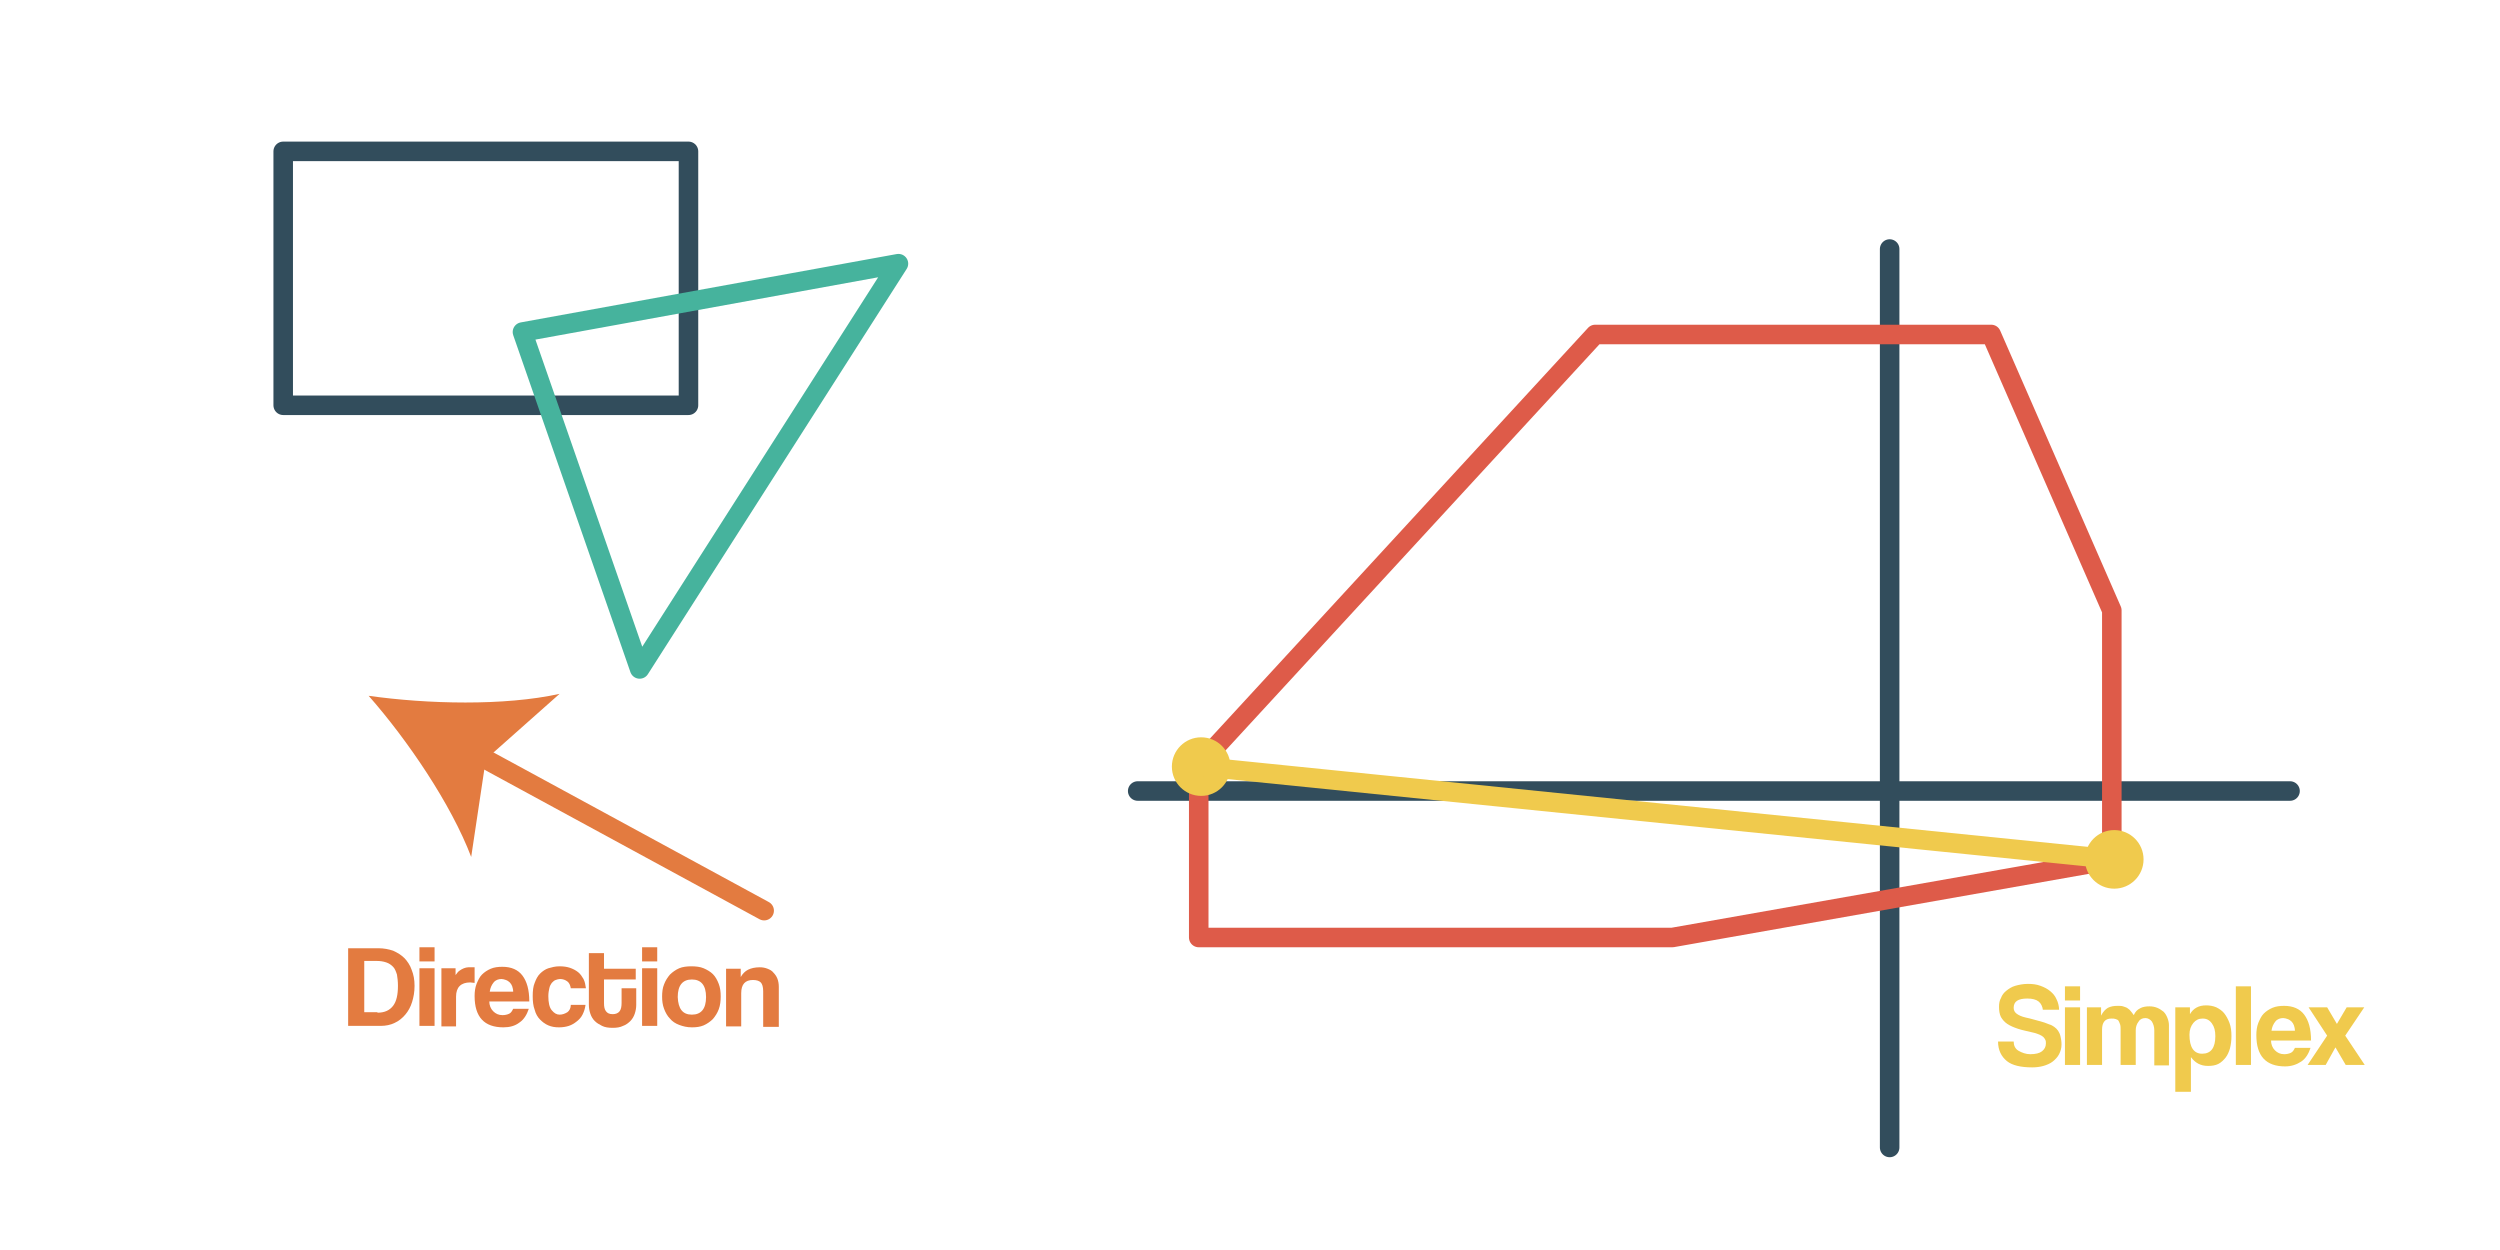
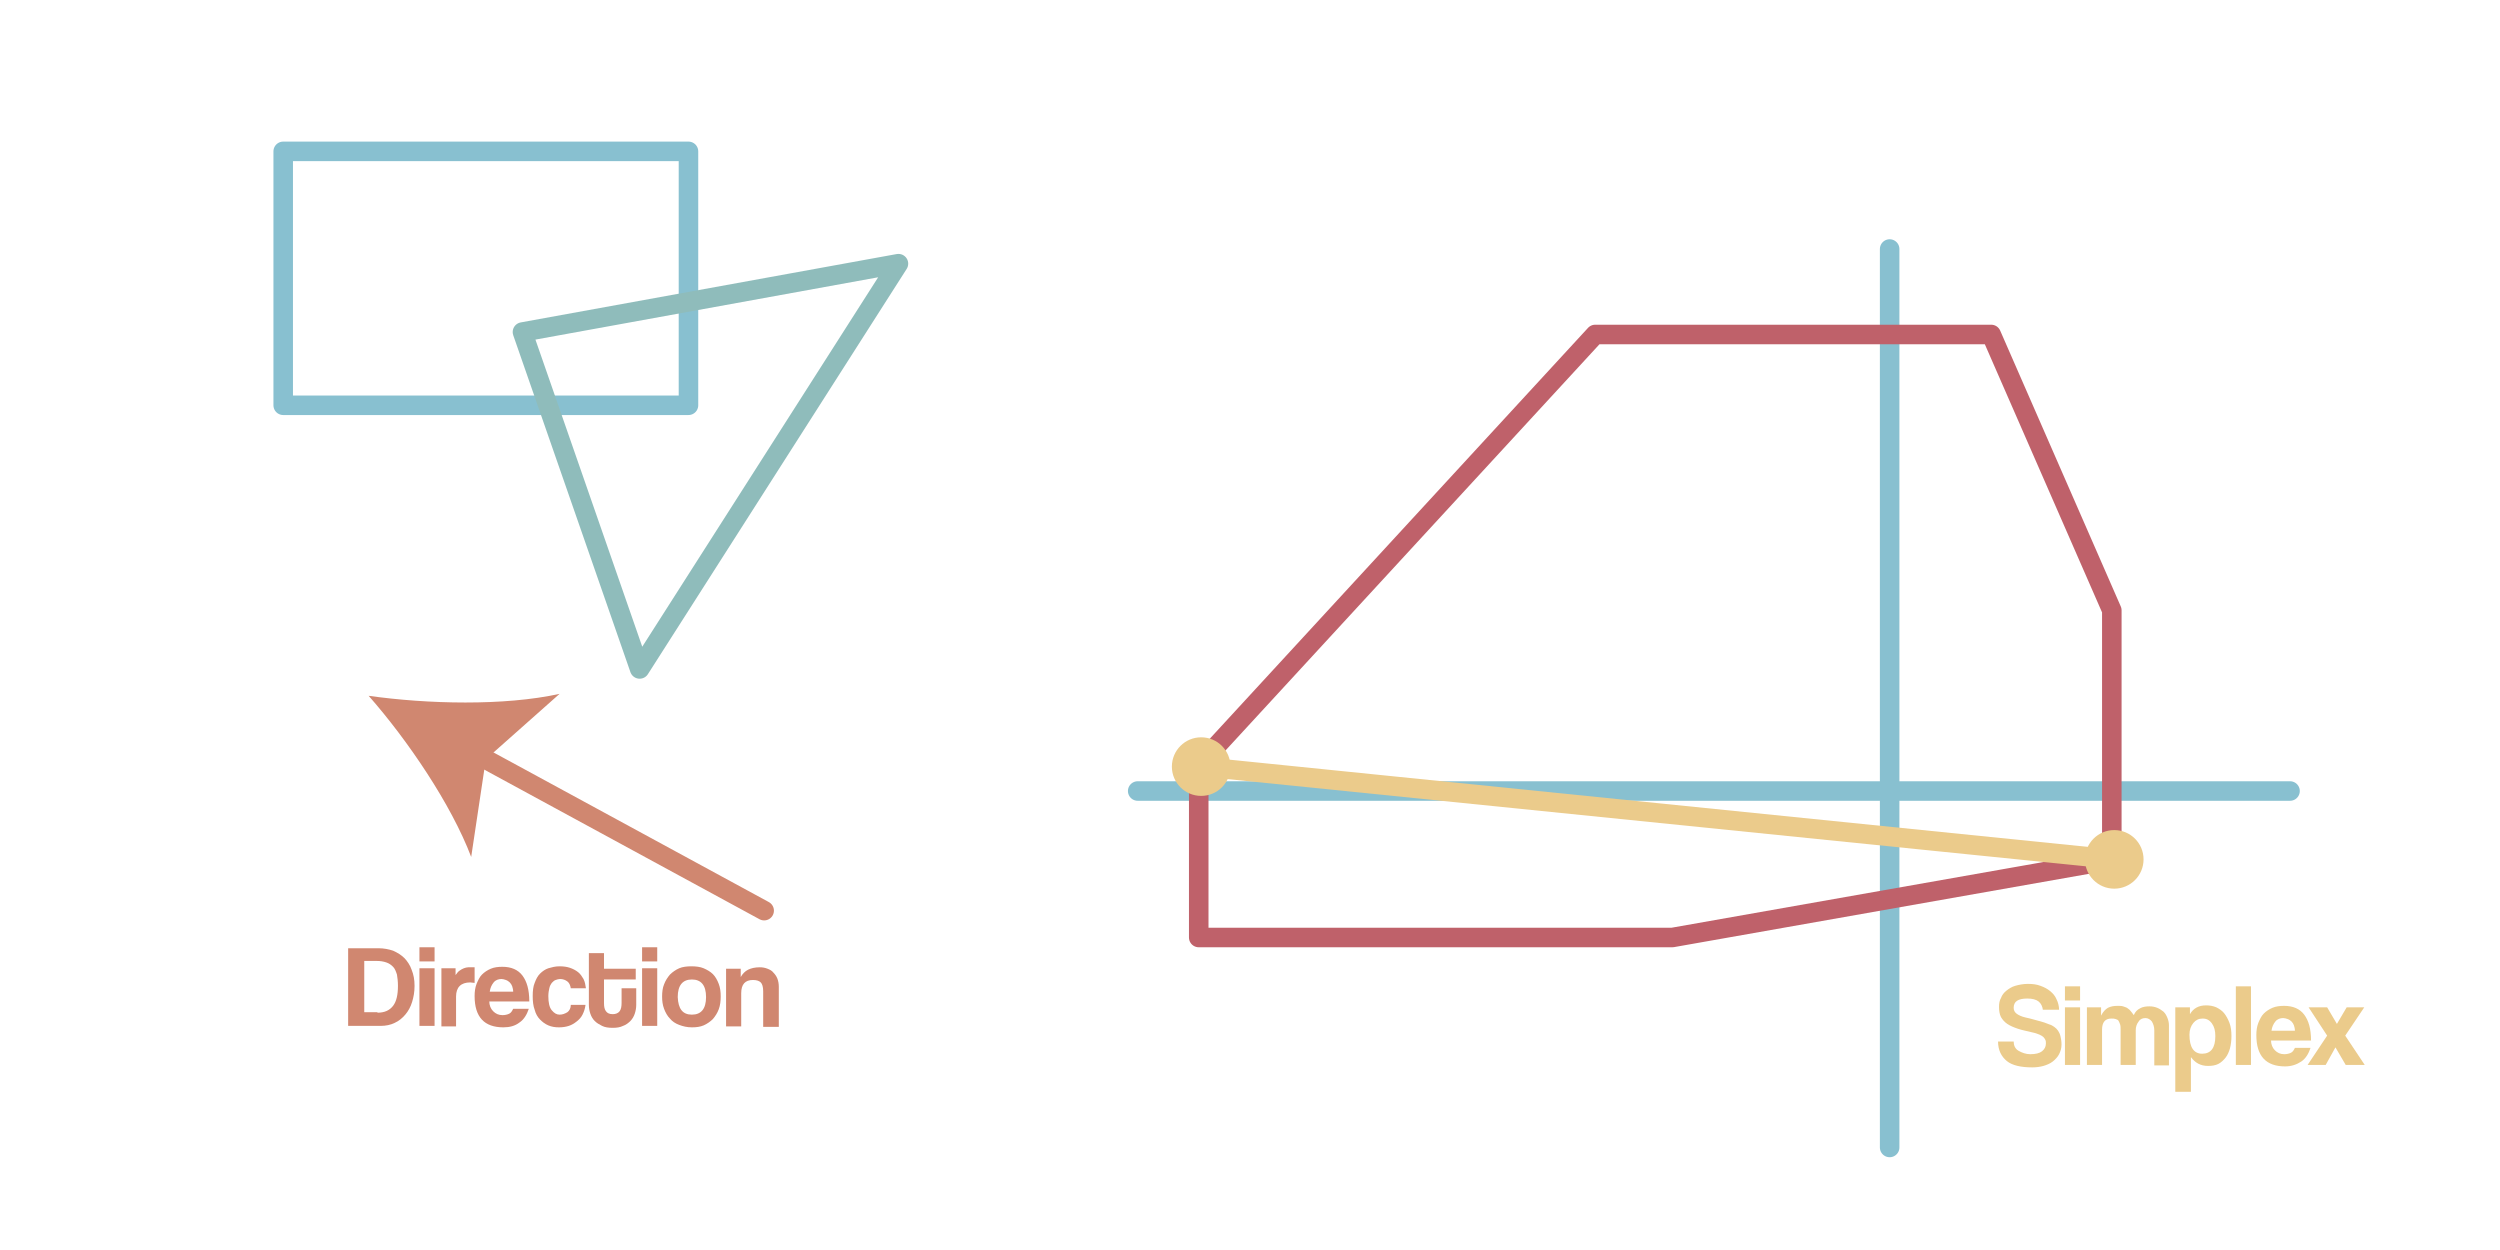
<svg xmlns="http://www.w3.org/2000/svg" version="1.1" id="Layer_1" x="0px" y="0px" viewBox="0 0 512 256" style="enable-background:new 0 0 512 256;" xml:space="preserve">
  <style type="text/css">
- 	.st0{fill:none;stroke:#324D5C;stroke-width:4;stroke-linecap:round;stroke-linejoin:round;stroke-miterlimit:10;}
- 	.st1{fill:none;stroke:#46B39D;stroke-width:4;stroke-linecap:round;stroke-linejoin:round;stroke-miterlimit:10;}
- 	.st2{fill:none;stroke:#DE5B49;stroke-width:4;stroke-linecap:round;stroke-linejoin:round;stroke-miterlimit:10;}
- 	.st3{fill:#F0CA4D;}
- 	.st4{fill:none;stroke:#E37B40;stroke-width:4;stroke-linecap:round;stroke-linejoin:round;}
- 	.st5{fill:#E37B40;}
- 	.st6{fill:none;stroke:#F0CA4D;stroke-width:4;stroke-linecap:round;stroke-linejoin:round;stroke-miterlimit:10;}
+ 	.st0{fill:none;stroke:#88c0d0;stroke-width:4;stroke-linecap:round;stroke-linejoin:round;stroke-miterlimit:10;}
+ 	.st1{fill:none;stroke:#8fbcbb;stroke-width:4;stroke-linecap:round;stroke-linejoin:round;stroke-miterlimit:10;}
+ 	.st2{fill:none;stroke:#bf616a;stroke-width:4;stroke-linecap:round;stroke-linejoin:round;stroke-miterlimit:10;}
+ 	.st3{fill:#ebcb8b;}
+ 	.st4{fill:none;stroke:#d08770;stroke-width:4;stroke-linecap:round;stroke-linejoin:round;}
+ 	.st5{fill:#d08770;}
+ 	.st6{fill:none;stroke:#ebcb8b;stroke-width:4;stroke-linecap:round;stroke-linejoin:round;stroke-miterlimit:10;}
</style>
  <line class="st0" x1="387" y1="51" x2="387" y2="235" />
  <line class="st0" x1="233" y1="162" x2="469" y2="162" />
  <rect x="58" y="31" class="st0" width="83" height="52" />
  <polygon class="st1" points="107,68 184,54 131,137 " />
  <polyline class="st2" points="245.5,156.7 326.7,68.5 407.8,68.5 432.5,125 432.5,176.1 342.5,192 245.5,192 245.5,156.7 " />
  <g>
    <line class="st3" x1="75.5" y1="142.5" x2="156.5" y2="186.5" />
    <g>
      <line class="st4" x1="96.7" y1="154" x2="156.5" y2="186.5" />
      <g>
        <path class="st5" d="M75.5,142.5c8,9.1,16.9,22.2,21,33l3-20l15.1-13.4C103.3,144.6,87.5,144.2,75.5,142.5z" />
      </g>
    </g>
  </g>
  <g>
    <path class="st5" d="M71.3,210.1v-15.9h6.2c1.1,0,2.1,0.2,3,0.5c0.9,0.4,1.7,0.9,2.3,1.5s1.2,1.5,1.5,2.4c0.4,1,0.6,2,0.6,3.3   s-0.2,2.3-0.5,3.3c-0.3,1-0.8,1.9-1.4,2.6s-1.3,1.3-2.2,1.7c-0.8,0.4-1.8,0.6-2.8,0.6H71.3z M77.3,207.4c1.5,0,2.5-0.5,3.2-1.4   c0.7-0.9,1-2.3,1-4.1c0-0.9-0.1-1.7-0.2-2.3c-0.2-0.6-0.4-1.2-0.8-1.6s-0.8-0.7-1.4-0.9c-0.6-0.2-1.2-0.3-2-0.3h-2.5v10.5H77.3z" />
    <path class="st5" d="M85.9,196.9V194h3.1v2.9H85.9z M85.9,210.1v-11.8h3.1v11.8H85.9z" />
    <path class="st5" d="M90.4,210.1v-11.8h2.9v1.4c0.3-0.4,0.5-0.7,0.8-0.9c0.3-0.2,0.6-0.4,0.9-0.5c0.3-0.1,0.6-0.2,0.9-0.2   c0.3,0,0.6,0,0.9,0h0.4v3.2c-0.3,0-0.6-0.1-0.9-0.1c-1.9,0-2.9,1-2.9,2.9v6.1H90.4z" />
    <path class="st5" d="M100.2,205c0,0.9,0.3,1.6,0.8,2.1c0.5,0.5,1.1,0.8,1.9,0.8c0.5,0,1-0.1,1.4-0.3c0.4-0.2,0.6-0.6,0.8-1h3.2   c-0.4,1.2-1,2.2-1.9,2.8c-0.9,0.7-2,1-3.3,1c-3.9,0-5.9-2.1-5.9-6.4c0-0.9,0.1-1.7,0.4-2.5c0.3-0.7,0.6-1.4,1.1-1.9   c0.5-0.5,1.1-0.9,1.8-1.2c0.7-0.3,1.5-0.4,2.4-0.4c1.8,0,3.2,0.6,4.1,1.8s1.4,2.9,1.4,5.3H100.2z M105.1,203.1   c0-0.4-0.1-0.8-0.2-1.1c-0.1-0.3-0.3-0.6-0.5-0.8s-0.5-0.4-0.8-0.5c-0.3-0.1-0.6-0.2-0.9-0.2c-0.6,0-1.2,0.2-1.6,0.7   s-0.7,1.1-0.8,1.9H105.1z" />
    <path class="st5" d="M119.9,205.9c-0.1,0.7-0.3,1.3-0.6,1.9c-0.3,0.6-0.7,1-1.2,1.4c-0.5,0.4-1,0.7-1.6,0.9c-0.6,0.2-1.3,0.3-2,0.3   c-0.8,0-1.5-0.1-2.2-0.4c-0.7-0.3-1.2-0.7-1.7-1.2s-0.9-1.2-1.1-2c-0.3-0.8-0.4-1.7-0.4-2.8s0.1-2,0.4-2.7c0.3-0.8,0.6-1.4,1.1-1.9   s1.1-0.9,1.7-1.1c0.7-0.2,1.4-0.4,2.3-0.4c0.8,0,1.5,0.1,2.1,0.3c0.6,0.2,1.2,0.5,1.7,0.9c0.5,0.4,0.8,0.9,1.1,1.4   c0.3,0.6,0.4,1.2,0.5,1.9h-3.1c-0.1-0.6-0.3-1.1-0.7-1.4c-0.4-0.3-0.9-0.5-1.5-0.5c-0.3,0-0.6,0.1-0.9,0.2   c-0.3,0.1-0.5,0.3-0.8,0.6c-0.2,0.3-0.4,0.6-0.5,1.1c-0.1,0.4-0.2,1-0.2,1.6c0,1.3,0.2,2.3,0.7,2.9c0.5,0.6,1,0.9,1.6,0.9   c0.6,0,1.1-0.2,1.6-0.5c0.4-0.3,0.7-0.8,0.7-1.5H119.9z" />
    <path class="st5" d="M127.4,202.4h2.9v3.4c0,0.6-0.1,1.2-0.3,1.8c-0.2,0.6-0.5,1.1-0.9,1.5c-0.4,0.4-0.9,0.8-1.5,1   c-0.6,0.3-1.3,0.4-2.1,0.4c-0.9,0-1.6-0.1-2.2-0.4c-0.6-0.3-1.1-0.6-1.5-1c-0.4-0.4-0.7-0.9-0.9-1.5c-0.2-0.6-0.3-1.2-0.3-1.8   v-10.6h3.1v3.2h6.5v2.2h-6.5v4.8c0,0.8,0.1,1.3,0.4,1.7c0.3,0.4,0.7,0.6,1.4,0.6c0.6,0,1.1-0.2,1.4-0.6c0.3-0.4,0.4-1,0.4-1.7   V202.4z" />
    <path class="st5" d="M131.5,196.9V194h3.1v2.9H131.5z M131.5,210.1v-11.8h3.1v11.8H131.5z" />
    <path class="st5" d="M141.7,210.4c-1,0-1.8-0.2-2.6-0.5s-1.4-0.7-1.9-1.3c-0.5-0.5-0.9-1.2-1.2-2c-0.3-0.8-0.4-1.6-0.4-2.5   c0-0.9,0.1-1.8,0.4-2.5c0.3-0.8,0.7-1.4,1.2-2c0.5-0.5,1.2-1,1.9-1.3s1.6-0.4,2.5-0.4c0.9,0,1.8,0.1,2.5,0.4   c0.7,0.3,1.4,0.7,1.9,1.2c0.5,0.5,0.9,1.2,1.2,2c0.3,0.8,0.4,1.6,0.4,2.6c0,0.9-0.1,1.8-0.4,2.6c-0.3,0.8-0.7,1.4-1.2,2   c-0.5,0.5-1.2,1-1.9,1.3S142.6,210.4,141.7,210.4z M141.7,207.8c1.9,0,2.9-1.2,2.9-3.6c0-2.4-1-3.6-2.9-3.6c-1.9,0-2.9,1.2-2.9,3.6   C138.9,206.6,139.8,207.8,141.7,207.8z" />
    <path class="st5" d="M156.3,210.1V203c0-0.9-0.2-1.5-0.5-1.8c-0.3-0.3-0.8-0.5-1.6-0.5c-1.6,0-2.4,0.9-2.4,2.7v6.8h-3.1v-11.8h3   v1.7c0.4-0.7,0.9-1.2,1.5-1.5c0.6-0.3,1.4-0.5,2.4-0.5c0.6,0,1.1,0.1,1.6,0.3s0.9,0.4,1.2,0.8c0.3,0.3,0.6,0.7,0.8,1.2   s0.3,1.1,0.3,1.7v8.2H156.3z" />
  </g>
  <circle class="st3" cx="433" cy="176" r="6" />
  <g>
    <path class="st3" d="M418.4,206.9c-0.1-0.8-0.4-1.4-0.9-1.8c-0.5-0.4-1.3-0.6-2.3-0.6c-1.9,0-2.8,0.6-2.8,1.9   c0,0.5,0.2,0.9,0.6,1.2c0.4,0.3,1,0.6,1.9,0.8c1,0.2,1.9,0.5,2.7,0.7c0.8,0.2,1.4,0.4,2.1,0.7c0.4,0.1,0.7,0.3,1,0.5   c0.3,0.2,0.6,0.5,0.8,0.8c0.2,0.3,0.4,0.7,0.5,1.2c0.1,0.4,0.2,1,0.2,1.6c0,0.8-0.2,1.4-0.5,2c-0.3,0.6-0.8,1.1-1.3,1.5   c-0.5,0.4-1.2,0.7-1.9,0.9c-0.7,0.2-1.5,0.3-2.3,0.3c-2.3,0-4.1-0.4-5.2-1.3s-1.8-2.2-1.8-4h3.2c0,0.8,0.3,1.5,1,1.9   s1.5,0.7,2.4,0.7c1.1,0,1.9-0.2,2.4-0.6s0.8-0.9,0.8-1.6c0-0.3,0-0.5-0.1-0.7c-0.1-0.2-0.2-0.4-0.4-0.6c-0.2-0.2-0.4-0.3-0.8-0.5   c-0.3-0.1-0.7-0.3-1.2-0.4c-1.2-0.3-2.3-0.5-3.2-0.8c-0.9-0.3-1.6-0.6-2.2-1c-0.6-0.4-1-0.9-1.3-1.4c-0.3-0.6-0.4-1.3-0.4-2.1   c0-0.7,0.1-1.3,0.4-1.8c0.2-0.6,0.6-1.1,1.1-1.5s1.1-0.8,1.8-1c0.7-0.2,1.6-0.4,2.6-0.4c1,0,1.8,0.1,2.6,0.4s1.4,0.6,2,1.1   c0.6,0.5,1,1,1.3,1.7c0.3,0.6,0.5,1.4,0.5,2.1H418.4z" />
    <path class="st3" d="M422.9,204.9V202h3.1v2.9H422.9z M422.9,218.1v-11.8h3.1v11.8H422.9z" />
    <path class="st3" d="M441.2,218.1V211c0-0.7-0.2-1.3-0.5-1.8c-0.3-0.4-0.8-0.7-1.3-0.7c-0.6,0-1.1,0.2-1.4,0.7   c-0.4,0.5-0.6,1.1-0.6,1.8v7.1h-3.1V211c0-0.5,0-0.9-0.1-1.2c-0.1-0.3-0.2-0.5-0.3-0.7s-0.3-0.3-0.6-0.4s-0.5-0.1-0.9-0.1   c-1.3,0-1.9,0.8-1.9,2.3v7.2h-3.1v-11.8h2.9v1.7c0.4-0.8,0.9-1.3,1.4-1.6c0.6-0.3,1.2-0.4,2-0.4c0.4,0,0.8,0,1.1,0.1   c0.3,0.1,0.6,0.2,0.8,0.3c0.2,0.2,0.5,0.3,0.7,0.6c0.2,0.2,0.4,0.5,0.7,0.9c0.3-0.7,0.7-1.1,1.3-1.4c0.5-0.3,1.2-0.4,1.9-0.4   c0.6,0,1.1,0.1,1.6,0.3c0.5,0.2,0.9,0.5,1.3,0.8c0.4,0.4,0.6,0.8,0.8,1.3c0.2,0.5,0.3,1,0.3,1.5v8.2H441.2z" />
    <path class="st3" d="M445.5,223.7v-17.4h3l0,1.4c0.7-1.2,1.8-1.8,3.3-1.8c0.7,0,1.4,0.1,2.1,0.4c0.6,0.3,1.2,0.7,1.6,1.2   c0.4,0.5,0.8,1.2,1.1,2c0.3,0.8,0.4,1.7,0.4,2.7c0,0.9-0.1,1.7-0.3,2.5c-0.2,0.7-0.5,1.4-0.9,1.9s-0.9,1-1.5,1.3s-1.3,0.4-2.1,0.4   c-1.5,0-2.6-0.6-3.5-1.8v7.1H445.5z M451,215.8c1.8,0,2.7-1.2,2.7-3.6c0-1.1-0.2-1.9-0.7-2.6s-1.1-1-1.9-1c-0.8,0-1.4,0.3-1.9,0.9   s-0.8,1.4-0.8,2.4C448.4,214.5,449.3,215.8,451,215.8z" />
    <path class="st3" d="M457.9,218.1V202h3.1v16.1H457.9z" />
    <path class="st3" d="M465.1,213c0,0.9,0.3,1.6,0.8,2.1c0.5,0.5,1.1,0.8,1.9,0.8c0.5,0,1-0.1,1.4-0.3s0.6-0.6,0.8-1h3.2   c-0.4,1.2-1,2.2-1.9,2.8s-2,1-3.3,1c-3.9,0-5.9-2.1-5.9-6.4c0-0.9,0.1-1.7,0.4-2.5c0.3-0.7,0.6-1.4,1.1-1.9   c0.5-0.5,1.1-0.9,1.8-1.2c0.7-0.3,1.5-0.4,2.4-0.4c1.8,0,3.2,0.6,4.1,1.8c0.9,1.2,1.4,2.9,1.4,5.3H465.1z M470,211.1   c0-0.4-0.1-0.8-0.2-1.1c-0.1-0.3-0.3-0.6-0.5-0.8c-0.2-0.2-0.5-0.4-0.8-0.5c-0.3-0.1-0.6-0.2-0.9-0.2c-0.6,0-1.2,0.2-1.6,0.7   s-0.7,1.1-0.8,1.9H470z" />
    <path class="st3" d="M480.4,218.1l-2.1-3.6l-2,3.6h-3.7l4-6l-3.8-5.8h3.8l2,3.4l2-3.4h3.6l-3.9,5.8l4,6H480.4z" />
  </g>
  <circle class="st3" cx="246" cy="157" r="6" />
  <line class="st6" x1="433" y1="176" x2="246" y2="157" />
  <g>
</g>
  <g>
</g>
  <g>
</g>
  <g>
</g>
  <g>
</g>
  <g>
</g>
  <g>
</g>
  <g>
</g>
  <g>
</g>
  <g>
</g>
  <g>
</g>
  <g>
</g>
</svg>
